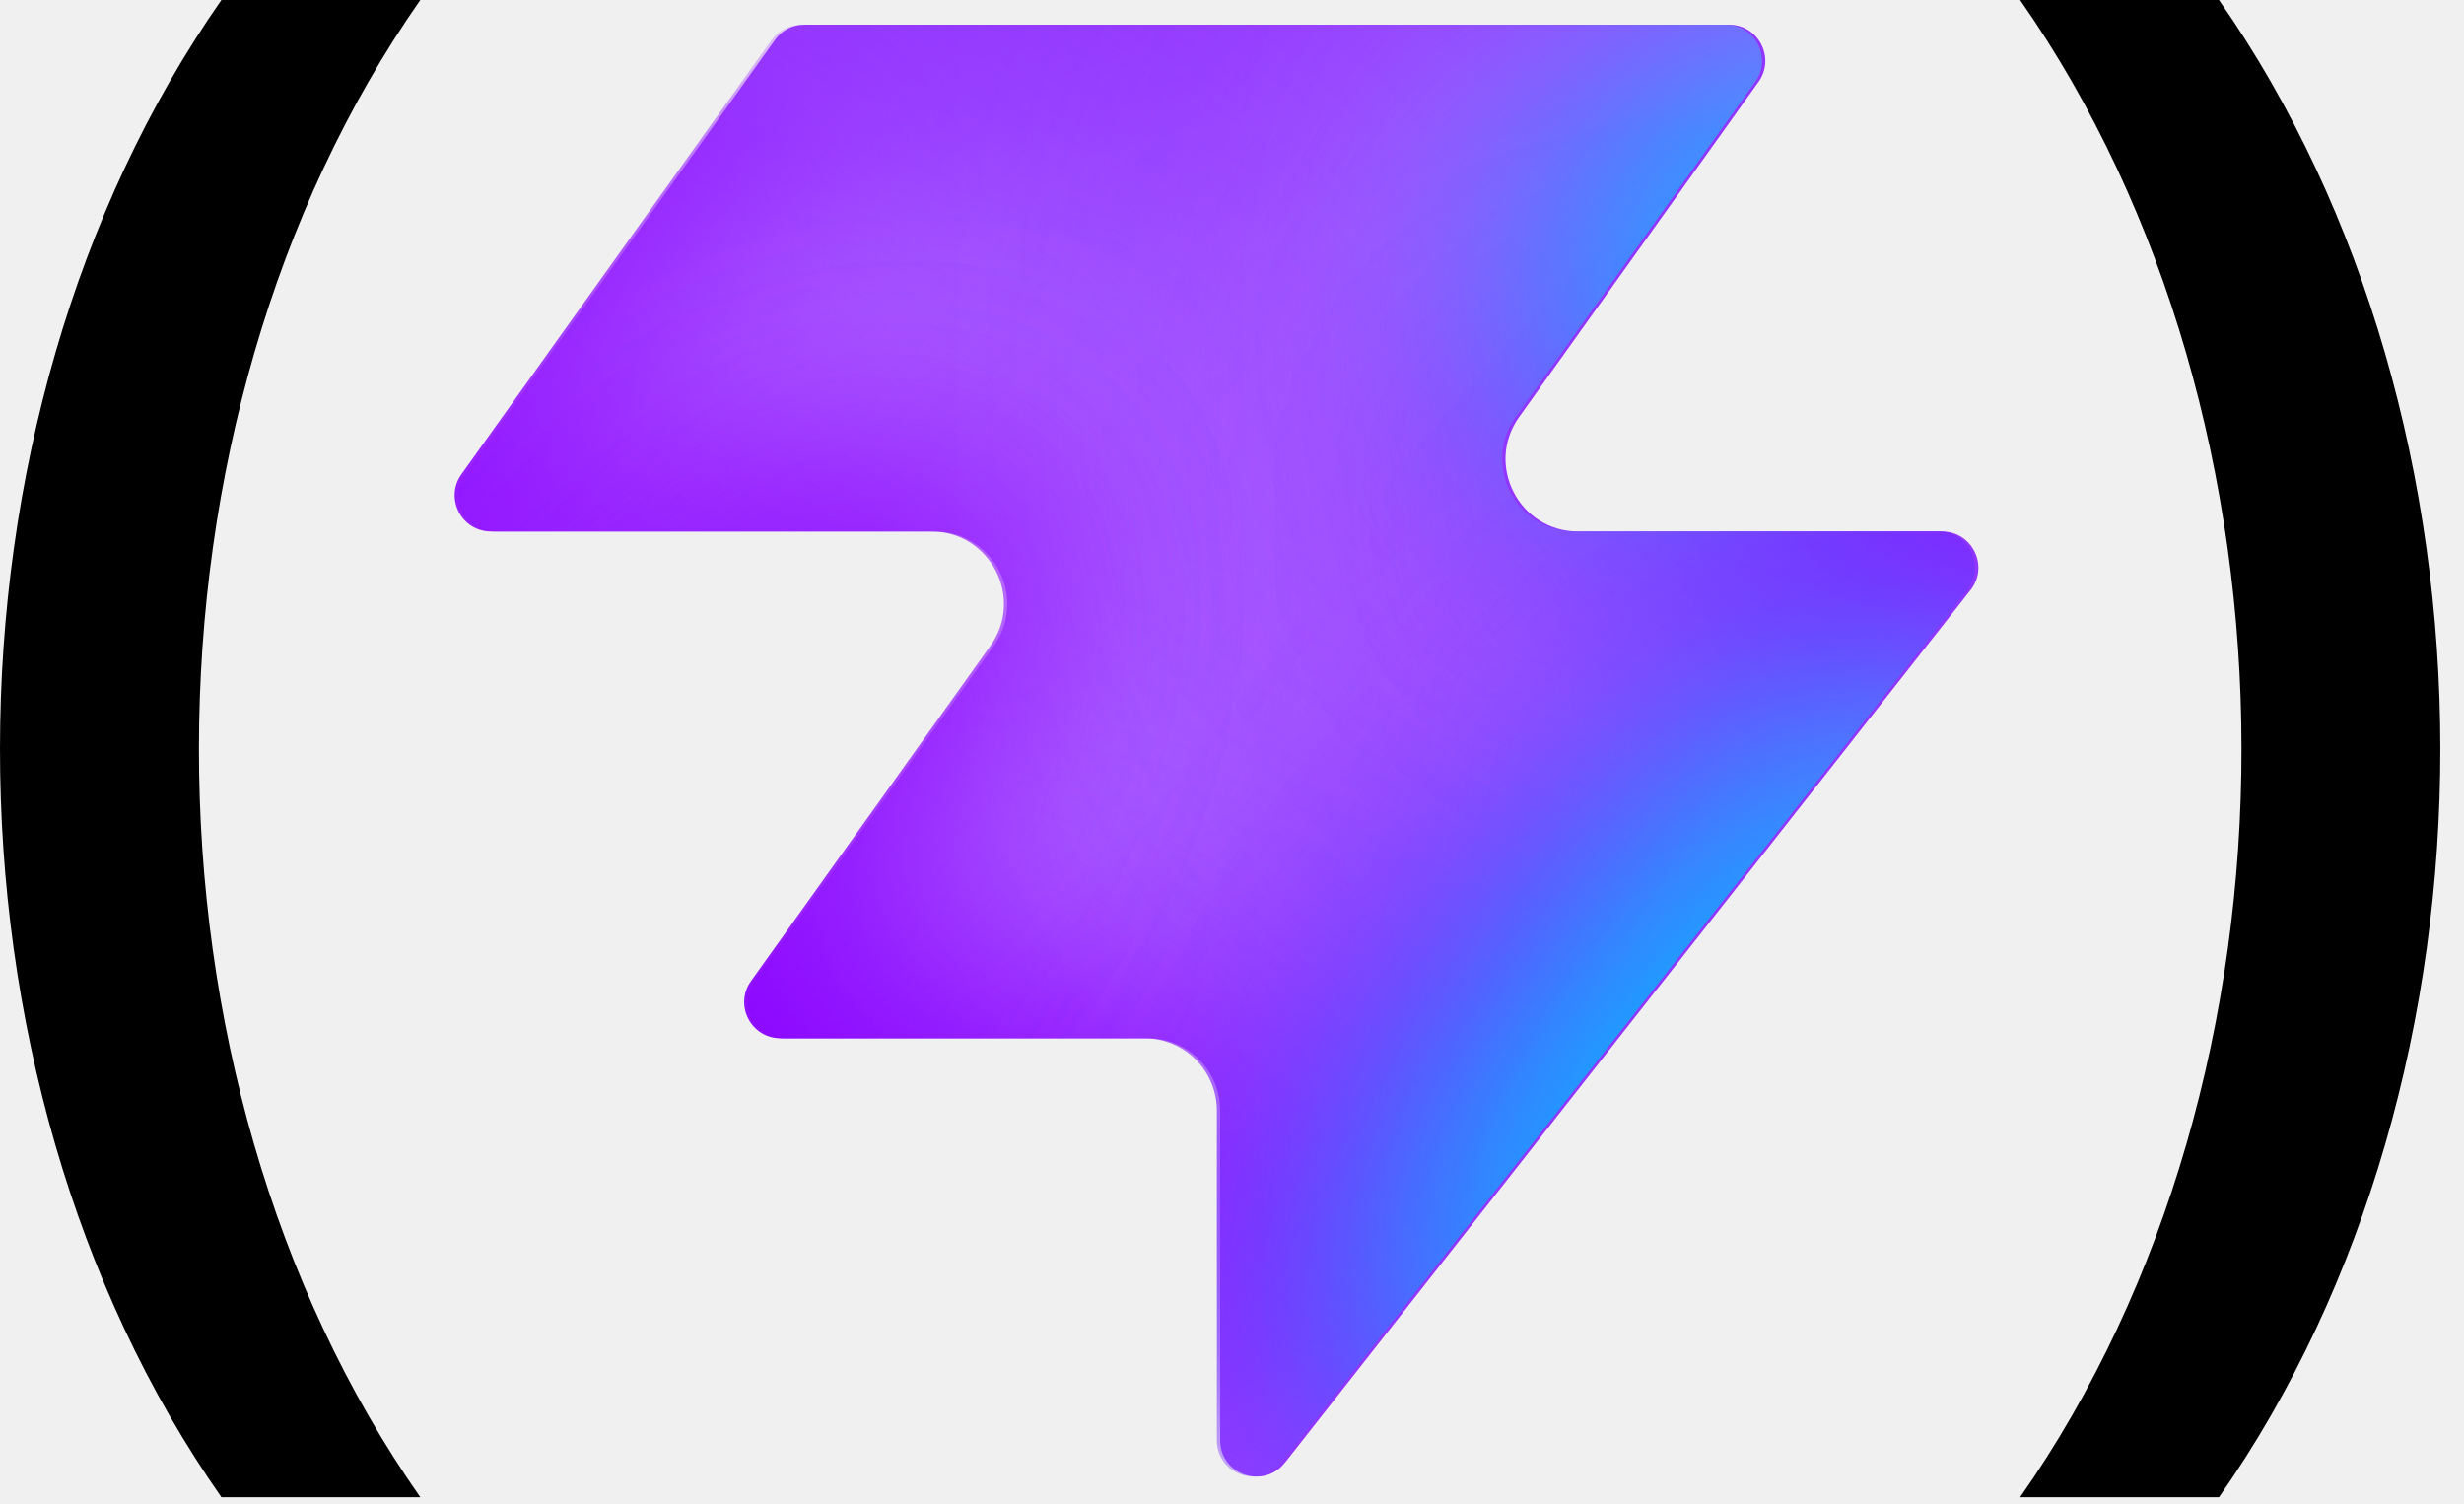
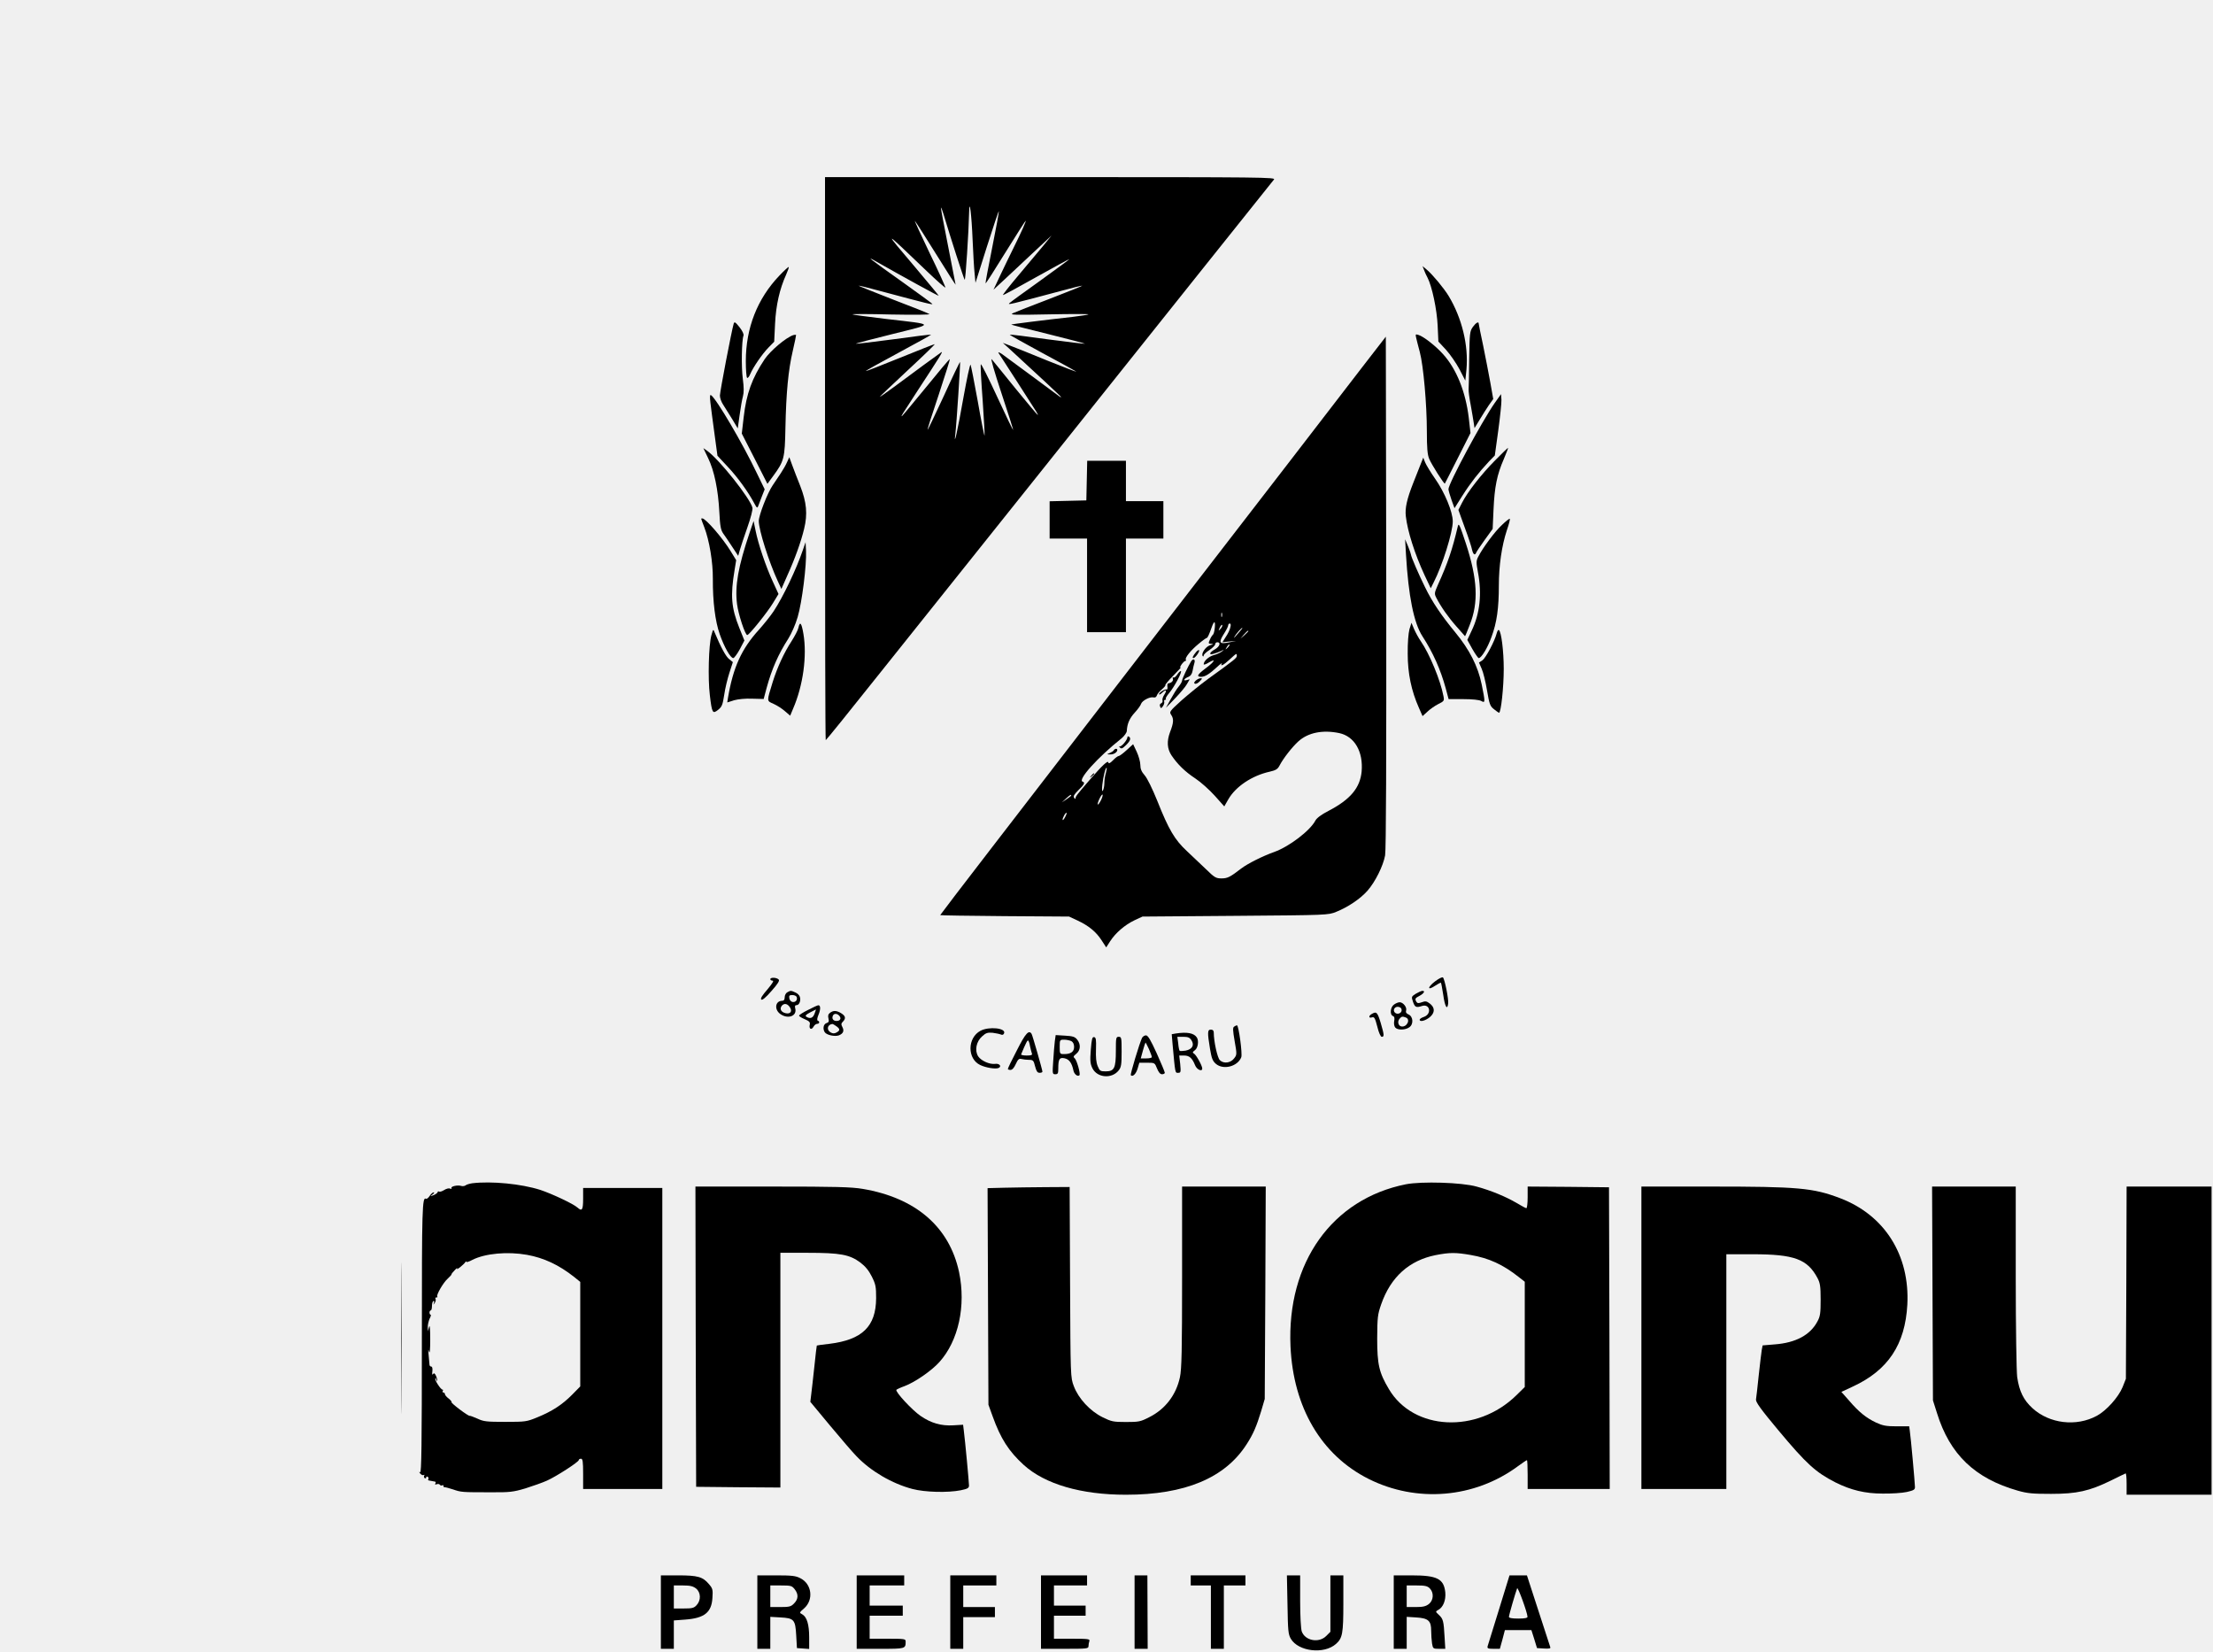
- <svg xmlns="http://www.w3.org/2000/svg" width="77" height="47" fill="none" aria-labelledby="vite-logo-title" viewBox="0 0 77 47">
-   <style>.parenthesis{fill:#000}@media (prefers-color-scheme:dark){.parenthesis{fill:#fff}}</style>
-   <path fill="#9135ff" d="M40.151 45.71c-.663.844-2.02.374-2.02-.699V34.708a2.26 2.26 0 0 0-2.262-2.262H24.493c-.92 0-1.457-1.04-.92-1.788l7.479-10.471c1.07-1.498 0-3.578-1.842-3.578H15.443c-.92 0-1.456-1.04-.92-1.788l9.696-13.576c.213-.297.556-.474.92-.474h28.894c.92 0 1.456 1.04.92 1.788l-7.48 10.472c-1.07 1.497 0 3.578 1.842 3.578h11.376c.944 0 1.474 1.087.89 1.83L40.153 45.712z" />
-   <mask id="a" width="48" height="47" x="14" y="0" maskUnits="userSpaceOnUse" style="mask-type:alpha">
-     <path fill="#000" d="M40.047 45.71c-.663.843-2.02.374-2.02-.699V34.708a2.26 2.26 0 0 0-2.262-2.262H24.389c-.92 0-1.457-1.04-.92-1.788l7.479-10.472c1.07-1.497 0-3.578-1.842-3.578H15.34c-.92 0-1.456-1.04-.92-1.788l9.696-13.575c.213-.297.556-.474.92-.474H53.93c.92 0 1.456 1.04.92 1.788L47.37 13.03c-1.07 1.498 0 3.578 1.842 3.578h11.376c.944 0 1.474 1.088.89 1.831L40.049 45.712z" />
-   </mask>
-   <g mask="url(#a)">
-     <g filter="url(#b)">
-       <ellipse cx="5.508" cy="14.704" fill="#eee6ff" rx="5.508" ry="14.704" transform="rotate(269.814 20.96 11.29)scale(-1 1)" />
-     </g>
-     <g filter="url(#c)">
-       <ellipse cx="10.399" cy="29.851" fill="#eee6ff" rx="10.399" ry="29.851" transform="rotate(89.814 -16.902 -8.275)scale(1 -1)" />
-     </g>
-     <g filter="url(#d)">
-       <ellipse cx="5.508" cy="30.487" fill="#8900ff" rx="5.508" ry="30.487" transform="rotate(89.814 -19.197 -7.127)scale(1 -1)" />
-     </g>
-     <g filter="url(#e)">
-       <ellipse cx="5.508" cy="30.599" fill="#8900ff" rx="5.508" ry="30.599" transform="rotate(89.814 -25.928 4.177)scale(1 -1)" />
-     </g>
-     <g filter="url(#f)">
-       <ellipse cx="5.508" cy="30.599" fill="#8900ff" rx="5.508" ry="30.599" transform="rotate(89.814 -25.738 5.52)scale(1 -1)" />
-     </g>
-     <g filter="url(#g)">
-       <ellipse cx="14.072" cy="22.078" fill="#eee6ff" rx="14.072" ry="22.078" transform="rotate(93.35 31.245 55.578)scale(-1 1)" />
-     </g>
-     <g filter="url(#h)">
-       <ellipse cx="3.47" cy="21.501" fill="#8900ff" rx="3.47" ry="21.501" transform="rotate(89.009 35.419 55.202)scale(-1 1)" />
-     </g>
-     <g filter="url(#i)">
-       <ellipse cx="3.47" cy="21.501" fill="#8900ff" rx="3.47" ry="21.501" transform="rotate(89.009 35.419 55.202)scale(-1 1)" />
-     </g>
-     <g filter="url(#j)">
-       <ellipse cx="14.592" cy="9.743" fill="#8900ff" rx="4.407" ry="29.108" transform="rotate(39.51 14.592 9.743)" />
-     </g>
-     <g filter="url(#k)">
-       <ellipse cx="61.728" cy="-5.321" fill="#8900ff" rx="4.407" ry="29.108" transform="rotate(37.892 61.728 -5.32)" />
-     </g>
-     <g filter="url(#l)">
-       <ellipse cx="55.618" cy="7.104" fill="#00c2ff" rx="5.971" ry="9.665" transform="rotate(37.892 55.618 7.104)" />
-     </g>
-     <g filter="url(#m)">
-       <ellipse cx="12.326" cy="39.103" fill="#8900ff" rx="4.407" ry="29.108" transform="rotate(37.892 12.326 39.103)" />
-     </g>
-     <g filter="url(#n)">
-       <ellipse cx="12.326" cy="39.103" fill="#8900ff" rx="4.407" ry="29.108" transform="rotate(37.892 12.326 39.103)" />
-     </g>
-     <g filter="url(#o)">
-       <ellipse cx="49.857" cy="30.678" fill="#8900ff" rx="4.407" ry="29.108" transform="rotate(37.892 49.857 30.678)" />
-     </g>
-     <g filter="url(#p)">
-       <ellipse cx="52.623" cy="33.171" fill="#00c2ff" rx="5.971" ry="15.297" transform="rotate(37.892 52.623 33.17)" />
-     </g>
+ <svg xmlns="http://www.w3.org/2000/svg" version="1.0" width="1537pt" height="1147pt" viewBox="0 0 1537 1147" preserveAspectRatio="xMidYMid meet">
+   <g transform="translate(0,1147) scale(0.1,-0.1)" fill="#000000" stroke="none">
+     <path d="M5730 8285 c0 -1075 2 -1955 5 -1955 3 0 173 210 378 468 205 257 686 859 1068 1337 382 479 910 1140 1173 1470 264 330 486 608 494 618 14 16 -60 17 -1551 17 l-1567 0 0 -1955z m1025 1521 c4 -94 10 -200 14 -235 l6 -65 80 253 c44 138 81 248 82 244 2 -5 -19 -119 -46 -253 -27 -135 -48 -246 -46 -248 2 -2 63 93 135 210 73 117 137 218 142 223 12 13 -31 -83 -83 -187 -23 -46 -63 -129 -90 -186 l-49 -104 98 91 c53 50 144 135 202 189 l104 97 -61 -75 c-34 -41 -111 -133 -172 -205 -60 -71 -108 -132 -105 -134 2 -2 104 53 228 123 124 69 228 126 232 126 4 0 -85 -65 -197 -146 -112 -80 -210 -151 -218 -159 -15 -14 -1 -11 359 85 79 22 146 38 147 36 2 -1 -99 -42 -224 -90 -126 -48 -241 -93 -258 -101 -26 -12 8 -13 250 -8 154 3 278 3 275 0 -3 -3 -50 -10 -105 -17 -199 -22 -430 -51 -432 -54 -2 -1 114 -31 257 -66 142 -35 258 -66 256 -67 -2 -2 -120 12 -262 31 -142 20 -259 34 -261 32 -2 -2 99 -58 224 -126 126 -67 232 -126 237 -130 5 -5 -85 30 -200 76 -115 47 -231 94 -259 104 l-50 19 40 -36 c207 -190 365 -337 365 -341 0 -2 -6 0 -12 5 -22 17 -361 267 -397 293 -19 13 -31 17 -26 9 5 -7 66 -102 135 -209 150 -233 142 -220 136 -220 -3 0 -71 82 -153 182 -81 101 -156 192 -165 203 -10 12 18 -87 67 -234 47 -140 83 -256 82 -258 -2 -1 -52 103 -112 233 -60 130 -111 231 -113 224 -3 -7 3 -120 13 -252 9 -131 15 -241 13 -243 -2 -3 -24 105 -47 238 -24 133 -47 248 -50 254 -4 7 -26 -96 -50 -230 -40 -227 -68 -351 -56 -252 9 74 36 497 33 501 -2 2 -53 -104 -113 -236 -61 -131 -111 -237 -113 -235 -2 2 33 112 78 245 44 134 79 244 77 246 -2 3 -77 -86 -166 -196 -90 -110 -165 -200 -167 -200 -6 0 -9 -4 111 180 156 238 177 272 163 264 -7 -5 -62 -45 -123 -89 -60 -45 -154 -114 -207 -153 -54 -40 -98 -70 -98 -68 0 2 88 85 195 185 107 99 191 181 187 181 -5 0 -114 -43 -242 -95 -128 -52 -235 -94 -237 -92 -2 2 100 59 227 127 127 68 229 125 227 126 -2 2 -119 -12 -261 -32 -142 -19 -260 -33 -262 -31 -2 2 112 32 254 67 297 74 301 65 -43 105 -126 15 -232 29 -235 32 -3 3 119 3 270 -1 159 -3 270 -2 265 3 -6 5 -119 50 -253 101 -133 52 -241 95 -239 96 1 2 68 -14 147 -36 333 -89 370 -98 365 -90 -3 4 -98 74 -212 155 -224 159 -253 182 -183 142 197 -112 440 -245 440 -241 0 2 -71 88 -157 190 -236 278 -236 278 75 -20 68 -65 126 -116 128 -113 2 2 -47 112 -111 243 -63 131 -108 230 -100 219 9 -11 75 -115 148 -232 72 -116 133 -211 134 -210 0 1 -23 121 -52 267 -29 146 -52 267 -50 268 2 2 10 -18 18 -45 49 -165 141 -449 147 -456 6 -6 28 335 31 473 2 98 17 -21 24 -194z" />
+     <path d="M5413 9556 c-153 -160 -233 -364 -233 -593 0 -61 4 -114 9 -117 5 -3 14 8 21 25 21 49 83 140 127 185 l40 41 6 124 c6 129 32 243 77 342 12 27 20 50 18 53 -2 2 -32 -25 -65 -60z" />
+     <path d="M9890 9596 c5 -14 16 -39 25 -55 31 -60 65 -221 70 -333 l5 -110 53 -57 c29 -32 71 -93 94 -136 l40 -78 8 77 c15 167 -31 357 -124 511 -32 53 -112 149 -150 181 l-31 26 10 -26z" />
+     <path d="M5096 9223 c-14 -45 -96 -473 -96 -500 0 -17 10 -45 23 -64 12 -19 40 -63 62 -99 l39 -65 13 93 c7 51 17 109 23 130 7 26 7 62 -1 122 -11 81 -8 268 5 300 3 9 -8 33 -28 58 -28 35 -35 40 -40 25z" />
+     <path d="M10229 9199 c-21 -30 -22 -43 -25 -223 -1 -105 -3 -200 -4 -211 -1 -11 5 -60 15 -110 9 -49 18 -105 21 -124 l5 -34 36 59 c19 32 48 77 64 101 l30 42 -20 113 c-11 62 -34 178 -50 258 -17 80 -31 148 -31 153 0 17 -20 5 -41 -24z" />
+     <path d="M5510 9143 c-50 -16 -159 -108 -199 -167 -88 -132 -127 -239 -146 -404 l-13 -113 89 -174 89 -175 41 56 c75 102 80 122 84 332 5 246 20 403 51 535 14 60 24 110 23 111 -2 2 -11 1 -19 -1z" />
+     <path d="M9836 9123 c3 -15 15 -59 25 -98 25 -93 49 -364 49 -551 0 -115 4 -161 16 -190 15 -37 104 -178 109 -172 1 2 42 81 90 177 l88 174 -12 106 c-22 181 -85 338 -178 441 -51 57 -135 123 -171 134 -21 7 -22 5 -16 -21z" />
+     <path d="M9464 8924 c-144 -188 -777 -1009 -1368 -1774 -121 -157 -362 -469 -536 -695 -174 -225 -477 -618 -673 -873 -196 -254 -357 -465 -357 -467 0 -2 201 -5 448 -7 l447 -3 58 -27 c79 -37 130 -79 168 -138 l32 -49 27 42 c37 58 102 114 169 146 l56 26 645 5 c642 5 645 5 701 28 82 33 168 91 217 147 53 60 109 172 122 245 7 36 9 681 8 1829 l-3 1773 -161 -208z m-977 -1736 c-3 -7 -5 -2 -5 12 0 14 2 19 5 13 2 -7 2 -19 0 -25z m-50 -79 c-2 -22 -8 -44 -13 -47 -5 -4 -15 -19 -21 -34 -12 -26 -11 -28 10 -29 17 -1 15 -3 -9 -10 -31 -9 -65 -61 -50 -76 3 -3 6 -1 6 5 0 7 18 24 40 38 22 15 40 33 40 40 0 8 7 14 15 14 26 0 16 -30 -15 -48 -41 -23 -47 -43 -11 -32 16 4 39 13 52 19 23 12 23 11 4 -4 -11 -8 -36 -20 -57 -25 -34 -10 -68 -41 -68 -63 0 -5 16 0 35 12 54 32 41 6 -20 -39 -59 -44 -68 -60 -32 -60 26 0 57 19 111 69 21 20 36 30 32 24 -14 -25 12 -12 54 27 49 45 50 46 50 25 0 -14 -14 -26 -200 -160 -52 -38 -134 -105 -183 -148 -87 -79 -87 -80 -71 -104 17 -27 15 -54 -10 -118 -23 -62 -20 -114 10 -160 42 -62 93 -113 166 -161 38 -25 98 -79 135 -120 l66 -74 28 49 c51 89 165 165 287 192 44 10 56 18 69 43 26 50 87 128 131 168 68 61 169 81 284 57 106 -23 167 -129 155 -267 -11 -113 -78 -194 -230 -273 -49 -25 -82 -50 -91 -67 -36 -70 -182 -181 -285 -218 -84 -30 -185 -81 -230 -115 -78 -60 -95 -69 -138 -69 -37 0 -48 6 -106 63 -35 34 -96 91 -134 127 -84 78 -126 149 -205 348 -34 84 -70 158 -88 178 -22 25 -30 45 -30 72 0 20 -11 61 -25 91 l-25 53 -45 -41 c-24 -22 -49 -41 -55 -41 -6 0 -24 -13 -40 -30 -21 -21 -30 -25 -32 -15 -3 17 -41 -19 -130 -121 -87 -101 -98 -115 -98 -127 0 -7 -4 -6 -10 3 -7 11 1 24 30 53 41 39 48 53 29 59 -36 12 103 167 271 301 19 16 35 39 36 50 2 50 19 89 55 128 21 23 41 50 44 61 8 23 61 51 86 45 12 -3 20 2 24 14 3 10 19 29 35 42 16 14 27 27 24 30 -3 2 23 33 57 67 34 35 56 59 49 55 -7 -4 -4 4 5 19 10 14 22 26 27 26 5 0 7 4 4 9 -8 12 34 65 89 110 27 23 53 41 56 41 6 0 16 21 38 83 15 39 23 33 18 -14z m39 -7 c-15 -15 -15 -15 -4 10 7 15 15 23 17 17 2 -6 -4 -18 -13 -27z m69 11 c-3 -16 -17 -45 -31 -65 l-24 -38 47 5 48 4 -49 -10 c-67 -14 -74 -2 -37 57 17 26 31 54 31 61 0 7 5 13 11 13 7 0 9 -10 4 -27z m64 -30 c-40 -47 -42 -49 -34 -33 10 19 47 60 53 60 3 0 -5 -12 -19 -27z m61 4 c0 -2 -12 -14 -27 -28 l-28 -24 24 28 c23 25 31 32 31 24z m-144 -115 c-17 -16 -18 -16 -5 5 7 12 15 20 18 17 3 -2 -3 -12 -13 -22z m-846 -873 c-6 -18 -10 -50 -10 -69 0 -19 -5 -42 -10 -50 -6 -10 -8 3 -4 40 6 57 23 124 30 118 2 -3 -1 -20 -6 -39z m-35 -189 c-23 -44 -30 -31 -8 15 10 20 19 32 21 26 2 -5 -4 -24 -13 -41z m-205 36 c0 -3 -15 -14 -32 -26 l-33 -22 28 26 c27 25 37 31 37 22z m-44 -153 c-8 -15 -15 -22 -16 -15 0 14 22 53 28 47 2 -2 -3 -16 -12 -32z" />
+     <path d="M8308 6943 c-23 -28 -30 -43 -19 -43 12 0 46 48 39 55 -3 3 -12 -3 -20 -12z" />
+     <path d="M8273 6878 c-20 -32 -63 -122 -63 -134 0 -7 -10 -25 -23 -41 -13 -15 -38 -55 -56 -88 l-33 -60 64 66 c34 36 72 80 82 99 l19 33 -22 -6 c-27 -7 -17 11 14 23 14 6 24 20 28 42 3 18 9 43 13 56 7 24 -9 31 -23 10z" />
+     <path d="M8176 6785 c-9 -14 -21 -23 -26 -20 -6 3 -7 0 -4 -8 5 -15 -11 -31 -31 -32 -5 0 -9 -10 -7 -23 2 -12 0 -21 -5 -20 -12 4 -53 -21 -53 -33 0 -5 10 -1 22 11 28 26 35 18 14 -15 -10 -15 -15 -33 -12 -40 2 -7 -2 -16 -9 -19 -9 -3 -12 -12 -8 -22 6 -15 7 -15 20 2 7 10 11 24 9 31 -3 7 0 13 6 13 6 0 8 3 5 6 -4 4 7 22 23 41 34 39 95 153 81 153 -5 0 -16 -11 -25 -25z" />
+     <path d="M8304 6743 c-12 -12 -13 -18 -4 -21 7 -3 22 5 33 17 18 18 19 21 5 21 -9 0 -24 -8 -34 -17z" />
+     <path d="M7830 6350 c0 -19 -43 -69 -54 -63 -6 3 -5 0 1 -7 11 -12 18 -9 43 15 31 30 37 49 20 60 -5 3 -10 1 -10 -5z" />
+     <path d="M7735 6259 c-4 -6 -17 -14 -29 -19 -20 -8 -20 -9 5 -9 24 -1 49 15 49 31 0 12 -18 10 -25 -3z" />
+     <path d="M7579 6083 c-13 -16 -12 -17 4 -4 9 7 17 15 17 17 0 8 -8 3 -21 -13z" />
+     <path d="M4934 8674 c4 -32 16 -129 28 -214 l21 -155 71 -76 c69 -73 142 -174 184 -253 18 -34 22 -37 28 -20 4 10 16 41 26 68 l19 48 -51 105 c-100 211 -286 527 -322 549 -7 5 -9 -10 -4 -52z" />
+     <path d="M10381 8671 c-90 -129 -321 -559 -321 -598 0 -9 10 -42 21 -74 l21 -58 55 87 c55 87 113 161 185 238 l40 41 24 174 c13 96 23 192 22 213 l-3 39 -44 -62z" />
+     <path d="M4918 8289 c43 -88 70 -221 78 -374 5 -100 10 -125 27 -150 12 -16 40 -58 63 -93 l41 -62 12 42 c7 24 30 94 52 156 23 65 38 123 35 136 -16 66 -230 335 -314 395 l-27 19 33 -69z" />
+     <path d="M10384 8273 c-96 -97 -192 -220 -230 -295 l-25 -49 44 -122 c25 -67 48 -137 51 -155 8 -33 20 -42 29 -19 2 6 29 46 59 88 l55 76 6 134 c7 158 24 242 71 350 18 43 32 79 30 79 -2 0 -43 -39 -90 -87z" />
+     <path d="M5466 8260 c-8 -19 -28 -53 -43 -76 -15 -23 -41 -61 -57 -85 -36 -53 -96 -208 -96 -247 0 -63 70 -284 133 -420 l24 -52 41 93 c54 119 95 234 117 325 25 103 17 184 -27 297 -20 50 -45 115 -56 145 l-20 55 -16 -35z" />
+     <path d="M9862 8234 c-13 -33 -34 -86 -47 -119 -43 -109 -58 -174 -51 -231 12 -104 62 -261 129 -406 l44 -93 20 40 c61 118 133 349 133 424 0 66 -56 202 -123 297 -30 43 -61 94 -69 113 l-13 33 -23 -58z" />
+     <path d="M7548 8133 l-3 -138 -127 -3 -128 -3 0 -129 0 -130 130 0 130 0 0 -325 0 -325 135 0 135 0 0 325 0 325 130 0 130 0 0 130 0 130 -130 0 -130 0 0 140 0 140 -135 0 -134 0 -3 -137z" />
+     <path d="M4870 7868 c0 -2 9 -28 21 -58 36 -93 61 -245 60 -360 -1 -157 16 -294 48 -385 31 -88 74 -165 94 -165 6 0 27 28 45 61 l32 61 -35 87 c-56 140 -63 224 -33 403 l11 68 -38 62 c-54 89 -173 227 -197 228 -5 0 -8 -1 -8 -2z" />
+     <path d="M10432 7825 c-49 -45 -133 -158 -165 -221 -15 -29 -15 -39 -2 -109 28 -147 14 -285 -44 -405 l-30 -64 35 -63 c20 -35 40 -63 44 -63 19 0 62 71 89 147 37 99 51 200 51 357 0 138 20 276 56 385 14 40 23 76 20 78 -3 3 -27 -16 -54 -42z" />
+     <path d="M5207 7773 c-80 -238 -104 -371 -88 -498 9 -71 56 -215 71 -215 13 0 139 157 178 221 l39 64 -39 85 c-48 103 -102 263 -120 354 l-14 68 -27 -79z" />
+     <path d="M10125 7815 c-38 -161 -68 -251 -139 -408 -24 -55 -25 -60 -10 -89 32 -62 83 -135 139 -198 32 -36 59 -66 60 -68 1 -1 16 34 33 79 62 156 54 317 -27 565 -43 130 -50 145 -56 119z" />
+     <path d="M9765 7620 c17 -288 54 -475 114 -568 74 -114 126 -231 162 -362 l20 -75 102 0 c63 0 111 -5 125 -13 28 -16 28 -9 3 114 -26 128 -86 244 -184 363 -95 115 -160 211 -209 312 -44 88 -98 214 -98 226 0 4 -9 31 -20 58 l-21 50 6 -105z" />
+     <path d="M5576 7650 c-45 -133 -137 -325 -203 -425 -22 -33 -68 -90 -101 -127 -122 -134 -180 -262 -216 -474 l-5 -32 47 15 c29 8 78 13 126 11 l80 -2 21 79 c36 131 81 232 150 340 21 33 50 98 65 150 30 100 63 363 58 460 l-3 60 -19 -55z" />
+     <path d="M5545 7110 c-3 -16 -25 -57 -47 -92 -53 -81 -99 -182 -131 -283 -43 -140 -43 -131 6 -153 24 -11 59 -33 79 -51 l36 -31 20 48 c70 161 98 367 72 520 -13 77 -24 91 -35 42z" />
+     <path d="M9789 7100 c-7 -27 -13 -95 -12 -170 0 -136 25 -257 78 -376 l25 -57 33 30 c17 17 52 41 75 53 42 21 44 23 37 57 -20 107 -96 292 -157 380 -16 23 -37 62 -47 85 l-18 43 -14 -45z" />
+     <path d="M4941 7059 c-19 -69 -25 -302 -11 -416 15 -126 19 -133 58 -102 26 21 31 34 42 104 6 44 23 113 36 153 l24 74 -26 21 c-23 18 -58 83 -101 186 -9 24 -10 23 -22 -20z" />
+     <path d="M10395 7072 c-13 -53 -76 -172 -100 -188 l-23 -15 19 -44 c11 -24 27 -91 37 -150 16 -95 21 -109 48 -130 16 -13 32 -24 35 -25 14 0 33 179 33 305 0 123 -17 260 -34 270 -4 3 -11 -7 -15 -23z" />
+     <path d="M9967 4655 c-55 -42 -54 -67 1 -30 20 13 38 23 40 20 2 -2 9 -40 16 -85 11 -80 28 -109 34 -59 4 30 -24 169 -36 181 -5 5 -30 -8 -55 -27z" />
+     <path d="M5350 4670 c0 -5 7 -10 16 -10 11 0 -2 -20 -36 -61 -35 -40 -50 -63 -43 -70 7 -7 31 13 71 59 46 52 58 72 50 80 -15 15 -58 16 -58 2z" />
+     <path d="M5468 4579 c-10 -5 -18 -21 -18 -34 0 -17 -6 -25 -18 -25 -46 0 -56 -57 -16 -89 54 -42 122 -18 107 37 -4 16 -1 22 10 22 18 0 31 32 22 58 -3 11 -17 24 -31 30 -30 14 -34 14 -56 1z m65 -32 c8 -21 -8 -39 -29 -35 -11 2 -20 13 -22 26 -3 18 1 22 21 22 14 0 27 -6 30 -13z m-47 -72 c19 -28 3 -49 -30 -41 -32 8 -43 30 -26 52 17 19 39 15 56 -11z" />
+     <path d="M9833 4569 c-31 -20 -31 -21 -19 -57 13 -37 22 -41 62 -28 56 18 70 -56 13 -76 -16 -5 -29 -14 -29 -19 0 -18 39 -8 70 17 38 32 37 68 -1 96 -21 16 -30 17 -54 8 -22 -8 -30 -8 -37 2 -13 21 -10 27 22 43 30 16 41 36 18 34 -7 0 -27 -10 -45 -20z" />
+     <path d="M9682 4494 c-26 -18 -31 -71 -7 -80 10 -4 12 -15 8 -35 -3 -17 0 -35 7 -44 16 -20 70 -19 98 1 31 21 27 75 -5 89 -16 7 -21 15 -17 28 7 22 -21 57 -45 57 -9 0 -27 -7 -39 -16z m53 -39 c0 -22 -31 -33 -47 -17 -17 17 -1 44 24 40 15 -2 23 -10 23 -23z m29 -51 c35 -13 7 -69 -31 -62 -22 4 -29 34 -13 53 14 17 21 18 44 9z" />
+     <path d="M5613 4457 c-35 -17 -63 -35 -63 -40 0 -5 18 -16 40 -25 32 -14 38 -21 34 -38 -7 -29 12 -40 26 -14 6 11 17 20 25 20 17 0 20 17 5 22 -7 2 -5 17 5 42 16 37 14 67 -2 65 -4 0 -36 -14 -70 -32z m44 -27 c-11 -30 -30 -37 -56 -21 -11 7 -5 14 25 30 21 11 40 20 41 21 1 0 -4 -13 -10 -30z" />
+     <path d="M5765 4437 c-13 -10 -16 -21 -11 -40 5 -20 2 -27 -14 -32 -21 -7 -27 -39 -12 -63 13 -20 70 -32 98 -22 31 12 39 32 24 59 -9 17 -8 25 5 37 23 24 17 42 -22 63 -28 14 -45 14 -68 -2z m65 -22 c15 -18 5 -35 -20 -35 -22 0 -34 15 -26 35 7 19 30 19 46 0z m-22 -71 c27 -19 28 -30 2 -44 -14 -8 -26 -8 -40 0 -31 17 -25 54 10 59 3 1 16 -6 28 -15z" />
+     <path d="M9528 4429 c-24 -13 -23 -32 1 -24 16 5 21 -4 37 -65 10 -42 23 -70 31 -70 18 0 17 13 -8 98 -22 72 -29 80 -61 61z" />
+     <path d="M8572 4341 c-11 -6 -10 -25 3 -101 16 -90 16 -95 -3 -119 -24 -33 -73 -40 -100 -13 -17 17 -42 130 -42 192 0 13 -7 20 -20 20 -24 0 -25 -19 -6 -134 11 -66 18 -84 41 -104 52 -44 151 -18 176 46 9 24 -18 222 -30 222 -3 0 -12 -4 -19 -9z" />
+     <path d="M6810 4312 c-92 -49 -93 -195 -2 -238 40 -19 104 -29 126 -21 26 10 8 34 -23 29 -37 -5 -96 21 -117 52 -26 40 -14 103 27 139 26 24 38 28 73 25 22 -3 48 -8 57 -12 11 -5 19 -2 23 9 13 36 -105 48 -164 17z" />
+     <path d="M7063 4177 c-35 -67 -63 -125 -63 -130 0 -4 8 -7 18 -7 12 0 25 14 37 41 15 33 23 39 39 35 12 -3 35 -6 52 -6 29 0 33 -4 43 -45 9 -34 16 -45 31 -45 11 0 20 3 20 8 0 12 -69 252 -75 262 -19 31 -43 4 -102 -113z m91 27 c4 -19 10 -42 13 -50 4 -11 -5 -14 -37 -14 -23 0 -40 4 -38 8 35 84 44 100 49 96 4 -2 10 -20 13 -40z" />
+     <path d="M8166 4293 l-28 -5 6 -71 c19 -206 17 -197 39 -197 18 0 19 5 14 60 l-7 60 34 0 c36 0 56 -17 76 -67 12 -31 50 -48 50 -23 0 19 -42 95 -57 103 -12 7 -11 11 6 24 21 14 29 66 13 89 -20 30 -67 39 -146 27z m109 -47 c22 -34 6 -63 -41 -72 -19 -3 -38 -4 -41 -1 -3 3 -8 26 -10 52 l-6 45 41 0 c33 0 45 -5 57 -24z" />
+     <path d="M7326 4239 c-3 -24 -8 -86 -11 -136 -6 -89 -6 -93 14 -93 18 0 21 6 21 38 0 68 8 80 43 73 33 -7 51 -32 62 -84 5 -26 29 -46 42 -34 9 9 -18 105 -33 118 -11 9 -10 14 11 31 30 24 33 66 6 99 -15 19 -30 24 -84 27 l-65 4 -6 -43z m115 1 c12 -7 19 -21 19 -40 0 -34 -23 -50 -69 -50 -30 0 -31 1 -31 50 0 49 1 50 31 50 17 0 39 -5 50 -10z" />
+     <path d="M7932 4263 c-17 -35 -84 -255 -78 -260 13 -13 36 9 47 46 l12 41 54 0 c53 0 53 0 69 -40 11 -27 22 -40 35 -40 10 0 19 5 19 10 0 6 -25 66 -56 135 -43 94 -61 125 -75 125 -10 0 -22 -8 -27 -17z m48 -79 c11 -26 20 -50 20 -55 0 -5 -17 -9 -39 -9 l-38 0 15 55 c8 30 17 55 18 55 2 0 12 -21 24 -46z" />
+     <path d="M7576 4180 c-6 -77 -4 -97 11 -128 33 -67 135 -76 183 -15 17 22 20 40 20 129 0 97 -1 104 -20 104 -19 0 -20 -7 -20 -98 0 -120 -11 -142 -71 -142 -37 0 -41 3 -55 36 -11 26 -14 62 -12 118 2 67 0 81 -13 84 -13 2 -17 -12 -23 -88z" />
+     <path d="M3280 3253 c-19 -3 -40 -9 -47 -15 -7 -5 -21 -7 -32 -3 -24 7 -73 -4 -65 -16 3 -5 -2 -6 -11 -3 -8 4 -26 -1 -40 -10 -14 -9 -30 -14 -35 -11 -6 3 -10 2 -10 -3 0 -5 -12 -14 -27 -21 -26 -10 -27 -10 -9 4 11 8 15 15 8 15 -6 0 -19 -11 -28 -25 -9 -14 -20 -22 -25 -20 -27 17 -29 -62 -29 -970 0 -746 -3 -935 -12 -929 -9 5 -9 3 1 -9 7 -9 18 -14 24 -10 5 3 7 1 3 -5 -3 -6 -2 -13 4 -17 5 -3 10 -1 10 5 0 6 5 8 10 5 6 -4 8 -11 5 -16 -4 -5 -1 -10 4 -10 6 -1 16 -3 21 -4 6 -1 15 -3 21 -4 5 0 7 -6 3 -13 -5 -8 -2 -9 9 -5 9 3 19 2 22 -4 4 -5 11 -7 16 -4 5 4 9 1 9 -4 0 -6 3 -10 8 -9 4 1 30 -6 58 -15 58 -20 63 -20 264 -20 130 -1 155 2 239 27 51 16 119 40 150 54 65 29 221 130 221 143 0 5 7 9 15 9 12 0 15 -18 15 -105 l0 -105 275 0 275 0 0 1045 0 1045 -275 0 -275 0 0 -75 c0 -78 -8 -89 -39 -61 -28 26 -180 97 -259 123 -132 42 -338 62 -472 46z m380 -497 c117 -21 222 -70 328 -154 l42 -34 0 -363 0 -363 -56 -57 c-68 -69 -140 -116 -241 -157 -75 -31 -83 -32 -223 -32 -128 0 -151 2 -193 22 -27 12 -51 21 -55 20 -10 -3 -132 89 -126 95 3 2 -6 14 -20 25 -15 11 -26 25 -26 31 0 6 -5 11 -11 11 -5 0 -7 5 -4 10 3 6 3 10 -2 10 -12 0 -57 69 -49 77 3 3 6 0 6 -7 0 -7 2 -11 5 -8 3 3 0 17 -6 32 -9 20 -15 23 -21 14 -6 -9 -8 -2 -5 20 2 20 -1 32 -8 32 -6 0 -12 6 -12 13 0 6 -3 37 -6 67 -4 37 -3 45 2 25 6 -20 9 7 9 85 0 72 -3 104 -8 85 l-8 -30 -1 30 c0 17 6 42 13 58 8 15 11 27 7 27 -4 0 -8 7 -8 15 0 8 4 15 9 15 4 0 8 13 8 29 0 17 4 33 10 36 6 3 7 -1 4 -12 -5 -17 -5 -17 6 0 6 9 8 22 5 27 -3 6 -1 10 6 10 7 0 10 3 6 6 -9 9 41 97 73 125 16 15 28 28 26 30 -1 2 9 15 23 29 13 14 20 18 16 10 -8 -15 42 25 57 45 4 6 8 7 8 2 0 -4 19 2 41 14 89 45 244 59 379 35z" />
+     <path d="M9765 3246 c-513 -102 -828 -544 -802 -1126 19 -424 214 -755 542 -920 335 -168 736 -134 1036 87 33 24 61 43 64 43 3 0 5 -45 5 -100 l0 -100 285 0 285 0 -2 1048 -3 1047 -282 3 -283 2 0 -75 c0 -41 -4 -75 -9 -75 -5 0 -34 16 -66 35 -74 44 -180 88 -280 115 -103 29 -381 37 -490 16z m449 -491 c128 -22 225 -67 334 -153 l42 -33 0 -366 0 -365 -59 -58 c-273 -267 -714 -246 -885 44 -68 114 -81 171 -81 351 1 148 3 166 28 238 66 189 194 304 378 341 98 19 139 19 243 1z" />
+     <path d="M4832 2188 l3 -1043 293 -3 292 -2 0 815 0 815 190 0 c226 0 291 -12 366 -68 34 -26 58 -55 79 -97 27 -54 30 -70 30 -150 -1 -196 -96 -289 -324 -317 -48 -5 -87 -11 -88 -12 -1 -1 -9 -67 -17 -146 -9 -80 -18 -167 -22 -195 l-6 -50 137 -165 c76 -91 158 -187 184 -213 98 -103 247 -190 388 -227 88 -23 245 -27 336 -9 47 10 57 15 57 33 0 22 -27 312 -36 381 l-5 41 -68 -4 c-84 -5 -154 15 -227 65 -60 41 -180 171 -168 182 5 4 30 16 56 25 72 27 187 106 242 167 133 147 186 391 137 625 -67 314 -301 516 -670 578 -78 13 -186 16 -628 16 l-533 0 2 -1042z" />
+     <path d="M6977 3222 l-118 -3 3 -752 3 -752 29 -80 c56 -156 112 -243 216 -338 148 -134 399 -207 710 -207 410 0 688 116 838 350 46 71 69 125 101 230 l25 85 4 738 3 737 -291 0 -290 0 0 -627 c0 -511 -3 -641 -15 -697 -26 -122 -101 -221 -212 -277 -62 -32 -74 -34 -163 -34 -88 0 -101 3 -162 33 -87 43 -168 130 -200 216 -23 61 -23 62 -26 722 l-3 661 -167 -1 c-92 -1 -220 -2 -285 -4z" />
+     <path d="M11400 2180 l0 -1050 295 0 295 0 0 815 0 815 183 0 c289 0 380 -34 450 -165 18 -34 22 -57 22 -150 0 -94 -3 -116 -22 -151 -50 -95 -151 -149 -297 -160 l-84 -7 -6 -31 c-3 -17 -12 -96 -21 -176 -8 -80 -17 -156 -19 -168 -3 -18 32 -67 154 -213 198 -237 260 -293 399 -364 106 -53 205 -77 326 -77 61 -1 136 4 168 11 48 11 57 16 57 34 0 26 -29 348 -36 392 l-4 30 -87 0 c-74 0 -97 5 -143 26 -70 33 -120 74 -187 152 l-54 61 79 37 c245 113 364 292 379 569 18 343 -157 621 -466 739 -189 72 -292 81 -903 81 l-478 0 0 -1050z" />
+     <path d="M13422 2488 l3 -743 28 -88 c89 -287 263 -454 562 -539 67 -19 104 -22 230 -22 179 0 265 19 415 92 52 26 98 48 103 50 4 2 7 -30 7 -72 l0 -76 295 0 295 0 0 1070 0 1070 -295 0 -295 0 -2 -667 -3 -668 -23 -58 c-29 -70 -112 -163 -179 -199 -142 -77 -329 -55 -447 53 -62 57 -91 116 -106 216 -5 39 -10 336 -10 696 l0 627 -290 0 -291 0 3 -742z" />
+     <path d="M2785 2175 c0 -467 1 -657 2 -422 2 236 2 618 0 850 -1 232 -2 40 -2 -428z" />
+     <path d="M4590 275 l0 -255 45 0 45 0 0 99 0 98 80 6 c133 10 182 50 188 150 4 57 2 66 -24 96 -43 51 -77 61 -214 61 l-120 0 0 -255z m244 164 c34 -27 36 -82 4 -116 -18 -20 -31 -23 -90 -23 l-68 0 0 80 0 80 64 0 c49 0 69 -5 90 -21z" />
+     <path d="M5260 275 l0 -255 45 0 45 0 0 111 0 111 70 -4 c95 -5 104 -15 110 -126 l5 -87 43 -3 42 -3 0 81 c0 89 -16 142 -49 160 -20 10 -20 12 14 41 67 59 54 169 -26 209 -32 17 -59 20 -169 20 l-130 0 0 -255z m259 159 c28 -35 26 -69 -4 -99 -21 -22 -33 -25 -95 -25 l-70 0 0 75 0 75 74 0 c69 0 76 -2 95 -26z" />
+     <path d="M5950 275 l0 -255 164 0 c175 0 176 0 176 51 0 18 -8 19 -125 19 l-125 0 0 80 0 80 115 0 115 0 0 35 0 35 -115 0 -115 0 0 70 0 70 120 0 120 0 0 35 0 35 -165 0 -165 0 0 -255z" />
+     <path d="M6600 275 l0 -255 45 0 45 0 0 110 0 110 110 0 110 0 0 35 0 35 -110 0 -110 0 0 75 0 75 115 0 115 0 0 35 0 35 -160 0 -160 0 0 -255z" />
+     <path d="M7230 275 l0 -255 165 0 c156 0 165 1 165 19 0 11 3 26 6 35 5 14 -9 16 -120 16 l-126 0 0 80 0 80 110 0 110 0 0 35 0 35 -110 0 -110 0 0 70 0 70 115 0 115 0 0 35 0 35 -160 0 -160 0 0 -255z" />
+     <path d="M7880 275 l0 -255 45 0 46 0 -1 255 -1 255 -45 0 -44 0 0 -255z" />
+     <path d="M8270 495 l0 -35 70 0 70 0 0 -220 0 -220 45 0 45 0 0 220 0 220 75 0 75 0 0 35 0 35 -190 0 -190 0 0 -35z" />
+     <path d="M8942 328 c3 -182 5 -207 23 -238 52 -89 231 -110 314 -36 45 40 51 72 51 281 l0 195 -45 0 -45 0 0 -196 0 -196 -29 -29 c-51 -51 -147 -33 -170 32 -6 19 -11 106 -11 210 l0 179 -46 0 -46 0 4 -202z" />
+     <path d="M9680 275 l0 -255 45 0 45 0 0 111 0 111 64 -4 c86 -5 106 -23 106 -92 0 -28 3 -68 6 -89 6 -36 8 -37 49 -37 l43 0 -5 83 c-6 110 -10 125 -39 152 -25 23 -25 24 -5 35 34 18 54 67 49 122 -10 94 -56 118 -233 118 l-125 0 0 -255z m250 165 c30 -30 27 -83 -6 -109 -21 -16 -41 -21 -90 -21 l-64 0 0 75 0 75 70 0 c57 0 74 -4 90 -20z" />
+     <path d="M10411 293 c-41 -131 -76 -246 -79 -255 -4 -15 3 -18 40 -18 l45 0 18 65 17 65 92 0 92 0 20 -63 19 -62 49 -3 c36 -2 47 0 43 10 -2 7 -40 122 -83 255 l-79 243 -60 0 -61 0 -73 -237z m198 -50 c1 -9 -18 -13 -64 -13 -44 0 -65 4 -65 12 0 12 45 167 57 198 5 13 70 -165 72 -197z" />
  </g>
-   <path d="M6.919 0c-9.198 13.166-9.252 33.575 0 46.789h6.215c-9.25-13.214-9.196-33.623 0-46.789zm62.424 0h-6.215c9.198 13.166 9.252 33.575 0 46.789h6.215c9.25-13.214 9.196-33.623 0-46.789" class="parenthesis" />
-   <defs>
-     <filter id="b" width="60.045" height="41.654" x="-5.564" y="16.92" color-interpolation-filters="sRGB" filterUnits="userSpaceOnUse">
-       <feFlood flood-opacity="0" result="BackgroundImageFix" />
-       <feBlend in="SourceGraphic" in2="BackgroundImageFix" result="shape" />
-       <feGaussianBlur result="effect1_foregroundBlur_2002_17286" stdDeviation="7.659" />
-     </filter>
-     <filter id="c" width="90.34" height="51.437" x="-40.407" y="-6.762" color-interpolation-filters="sRGB" filterUnits="userSpaceOnUse">
-       <feFlood flood-opacity="0" result="BackgroundImageFix" />
-       <feBlend in="SourceGraphic" in2="BackgroundImageFix" result="shape" />
-       <feGaussianBlur result="effect1_foregroundBlur_2002_17286" stdDeviation="7.659" />
-     </filter>
-     <filter id="d" width="79.355" height="29.4" x="-35.435" y="2.801" color-interpolation-filters="sRGB" filterUnits="userSpaceOnUse">
-       <feFlood flood-opacity="0" result="BackgroundImageFix" />
-       <feBlend in="SourceGraphic" in2="BackgroundImageFix" result="shape" />
-       <feGaussianBlur result="effect1_foregroundBlur_2002_17286" stdDeviation="4.596" />
-     </filter>
-     <filter id="e" width="79.579" height="29.4" x="-30.84" y="20.8" color-interpolation-filters="sRGB" filterUnits="userSpaceOnUse">
-       <feFlood flood-opacity="0" result="BackgroundImageFix" />
-       <feBlend in="SourceGraphic" in2="BackgroundImageFix" result="shape" />
-       <feGaussianBlur result="effect1_foregroundBlur_2002_17286" stdDeviation="4.596" />
-     </filter>
-     <filter id="f" width="79.579" height="29.4" x="-29.307" y="21.949" color-interpolation-filters="sRGB" filterUnits="userSpaceOnUse">
-       <feFlood flood-opacity="0" result="BackgroundImageFix" />
-       <feBlend in="SourceGraphic" in2="BackgroundImageFix" result="shape" />
-       <feGaussianBlur result="effect1_foregroundBlur_2002_17286" stdDeviation="4.596" />
-     </filter>
-     <filter id="g" width="74.749" height="58.852" x="29.961" y="-17.13" color-interpolation-filters="sRGB" filterUnits="userSpaceOnUse">
-       <feFlood flood-opacity="0" result="BackgroundImageFix" />
-       <feBlend in="SourceGraphic" in2="BackgroundImageFix" result="shape" />
-       <feGaussianBlur result="effect1_foregroundBlur_2002_17286" stdDeviation="7.659" />
-     </filter>
-     <filter id="h" width="61.377" height="25.362" x="37.754" y="3.055" color-interpolation-filters="sRGB" filterUnits="userSpaceOnUse">
-       <feFlood flood-opacity="0" result="BackgroundImageFix" />
-       <feBlend in="SourceGraphic" in2="BackgroundImageFix" result="shape" />
-       <feGaussianBlur result="effect1_foregroundBlur_2002_17286" stdDeviation="4.596" />
-     </filter>
-     <filter id="i" width="61.377" height="25.362" x="37.754" y="3.055" color-interpolation-filters="sRGB" filterUnits="userSpaceOnUse">
-       <feFlood flood-opacity="0" result="BackgroundImageFix" />
-       <feBlend in="SourceGraphic" in2="BackgroundImageFix" result="shape" />
-       <feGaussianBlur result="effect1_foregroundBlur_2002_17286" stdDeviation="4.596" />
-     </filter>
-     <filter id="j" width="56.045" height="63.649" x="-13.43" y="-22.082" color-interpolation-filters="sRGB" filterUnits="userSpaceOnUse">
-       <feFlood flood-opacity="0" result="BackgroundImageFix" />
-       <feBlend in="SourceGraphic" in2="BackgroundImageFix" result="shape" />
-       <feGaussianBlur result="effect1_foregroundBlur_2002_17286" stdDeviation="4.596" />
-     </filter>
-     <filter id="k" width="54.814" height="64.646" x="34.321" y="-37.644" color-interpolation-filters="sRGB" filterUnits="userSpaceOnUse">
-       <feFlood flood-opacity="0" result="BackgroundImageFix" />
-       <feBlend in="SourceGraphic" in2="BackgroundImageFix" result="shape" />
-       <feGaussianBlur result="effect1_foregroundBlur_2002_17286" stdDeviation="4.596" />
-     </filter>
-     <filter id="l" width="33.541" height="35.313" x="38.847" y="-10.552" color-interpolation-filters="sRGB" filterUnits="userSpaceOnUse">
-       <feFlood flood-opacity="0" result="BackgroundImageFix" />
-       <feBlend in="SourceGraphic" in2="BackgroundImageFix" result="shape" />
-       <feGaussianBlur result="effect1_foregroundBlur_2002_17286" stdDeviation="4.596" />
-     </filter>
-     <filter id="m" width="54.814" height="64.646" x="-15.081" y="6.78" color-interpolation-filters="sRGB" filterUnits="userSpaceOnUse">
-       <feFlood flood-opacity="0" result="BackgroundImageFix" />
-       <feBlend in="SourceGraphic" in2="BackgroundImageFix" result="shape" />
-       <feGaussianBlur result="effect1_foregroundBlur_2002_17286" stdDeviation="4.596" />
-     </filter>
-     <filter id="n" width="54.814" height="64.646" x="-15.081" y="6.78" color-interpolation-filters="sRGB" filterUnits="userSpaceOnUse">
-       <feFlood flood-opacity="0" result="BackgroundImageFix" />
-       <feBlend in="SourceGraphic" in2="BackgroundImageFix" result="shape" />
-       <feGaussianBlur result="effect1_foregroundBlur_2002_17286" stdDeviation="4.596" />
-     </filter>
-     <filter id="o" width="54.814" height="64.646" x="22.45" y="-1.645" color-interpolation-filters="sRGB" filterUnits="userSpaceOnUse">
-       <feFlood flood-opacity="0" result="BackgroundImageFix" />
-       <feBlend in="SourceGraphic" in2="BackgroundImageFix" result="shape" />
-       <feGaussianBlur result="effect1_foregroundBlur_2002_17286" stdDeviation="4.596" />
-     </filter>
-     <filter id="p" width="39.409" height="43.623" x="32.919" y="11.36" color-interpolation-filters="sRGB" filterUnits="userSpaceOnUse">
-       <feFlood flood-opacity="0" result="BackgroundImageFix" />
-       <feBlend in="SourceGraphic" in2="BackgroundImageFix" result="shape" />
-       <feGaussianBlur result="effect1_foregroundBlur_2002_17286" stdDeviation="4.596" />
-     </filter>
-   </defs>
</svg>
